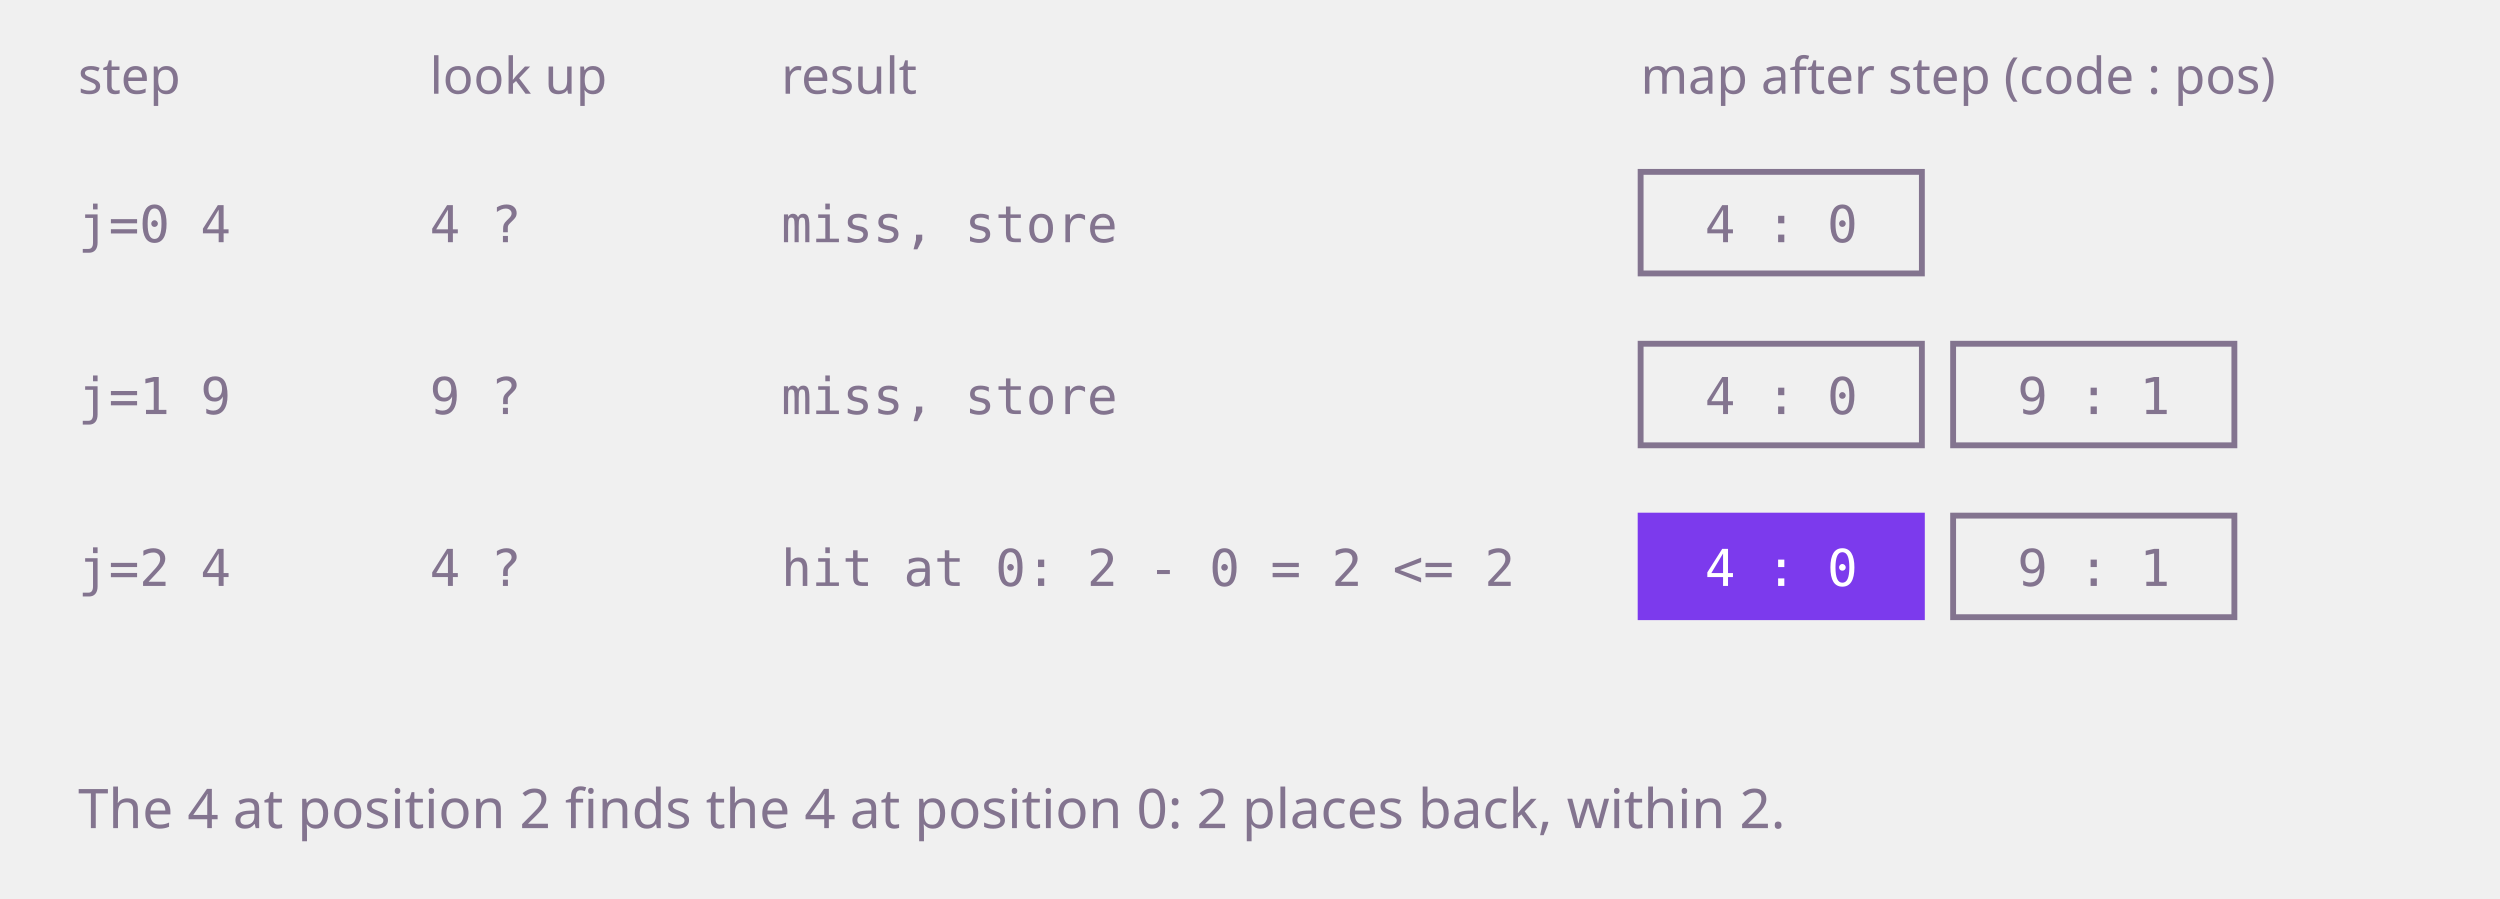
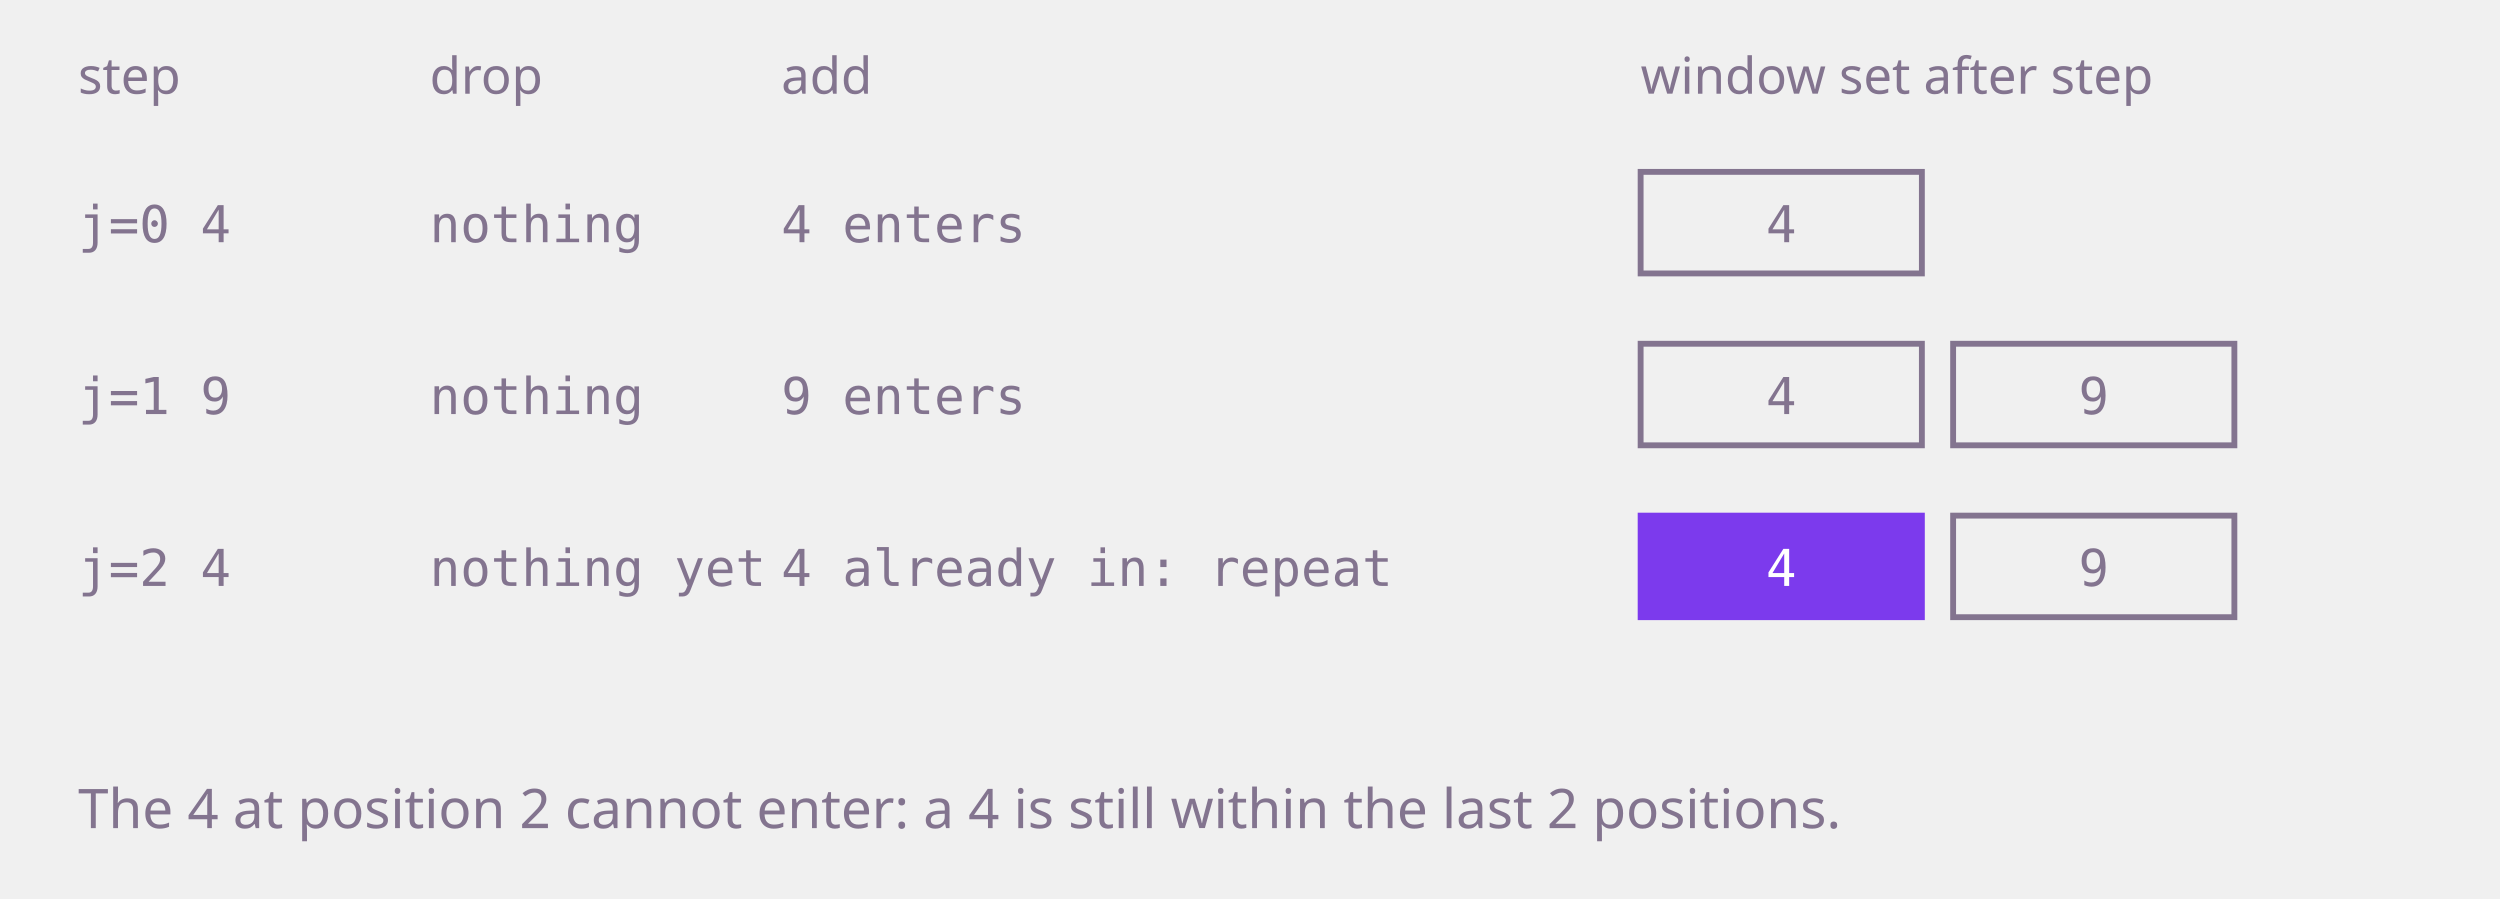
<svg xmlns="http://www.w3.org/2000/svg" viewBox="0 0 640 230" width="640" height="230" role="img">
-   <text x="20" y="24" font-family="Hanken Grotesk, Segoe UI, sans-serif" font-size="13" fill="#83748f" text-anchor="start">step</text>
-   <text x="110" y="24" font-family="Hanken Grotesk, Segoe UI, sans-serif" font-size="13" fill="#83748f" text-anchor="start">look up</text>
-   <text x="200" y="24" font-family="Hanken Grotesk, Segoe UI, sans-serif" font-size="13" fill="#83748f" text-anchor="start">result</text>
-   <text x="420" y="24" font-family="Hanken Grotesk, Segoe UI, sans-serif" font-size="13" fill="#83748f" text-anchor="start">map after step (code : pos)</text>
-   <text x="20" y="62" font-family="JetBrains Mono, Consolas, monospace" font-size="13" fill="#83748f" text-anchor="start">j=0  4</text>
-   <text x="110" y="62" font-family="JetBrains Mono, Consolas, monospace" font-size="13" fill="#83748f" text-anchor="start">4 ?</text>
-   <text x="200" y="62" font-family="JetBrains Mono, Consolas, monospace" font-size="13" fill="#83748f" text-anchor="start">miss, store</text>
+   <text x="20" y="24" font-family="Hanken Grotesk, Segoe UI, sans-serif" font-size="13" fill="#83748f">step</text>
+   <text x="110" y="24" font-family="Hanken Grotesk, Segoe UI, sans-serif" font-size="13" fill="#83748f">drop</text>
+   <text x="200" y="24" font-family="Hanken Grotesk, Segoe UI, sans-serif" font-size="13" fill="#83748f">add</text>
+   <text x="420" y="24" font-family="Hanken Grotesk, Segoe UI, sans-serif" font-size="13" fill="#83748f">window set after step</text>
+   <text x="20" y="62" font-family="JetBrains Mono, Consolas, monospace" font-size="13" fill="#83748f">j=0  4</text>
+   <text x="110" y="62" font-family="JetBrains Mono, Consolas, monospace" font-size="13" fill="#83748f">nothing</text>
+   <text x="200" y="62" font-family="JetBrains Mono, Consolas, monospace" font-size="13" fill="#83748f">4 enters</text>
  <rect x="420" y="44" width="72" height="26" fill="none" stroke="#83748f" stroke-width="1.5" />
-   <text x="456" y="62" font-family="JetBrains Mono, Consolas, monospace" font-size="13" fill="#83748f" text-anchor="middle">4 : 0</text>
-   <text x="20" y="106" font-family="JetBrains Mono, Consolas, monospace" font-size="13" fill="#83748f" text-anchor="start">j=1  9</text>
-   <text x="110" y="106" font-family="JetBrains Mono, Consolas, monospace" font-size="13" fill="#83748f" text-anchor="start">9 ?</text>
-   <text x="200" y="106" font-family="JetBrains Mono, Consolas, monospace" font-size="13" fill="#83748f" text-anchor="start">miss, store</text>
+   <text x="456" y="62" font-family="JetBrains Mono, Consolas, monospace" font-size="13" fill="#83748f" text-anchor="middle">4</text>
+   <text x="20" y="106" font-family="JetBrains Mono, Consolas, monospace" font-size="13" fill="#83748f">j=1  9</text>
+   <text x="110" y="106" font-family="JetBrains Mono, Consolas, monospace" font-size="13" fill="#83748f">nothing</text>
+   <text x="200" y="106" font-family="JetBrains Mono, Consolas, monospace" font-size="13" fill="#83748f">9 enters</text>
  <rect x="420" y="88" width="72" height="26" fill="none" stroke="#83748f" stroke-width="1.5" />
-   <text x="456" y="106" font-family="JetBrains Mono, Consolas, monospace" font-size="13" fill="#83748f" text-anchor="middle">4 : 0</text>
+   <text x="456" y="106" font-family="JetBrains Mono, Consolas, monospace" font-size="13" fill="#83748f" text-anchor="middle">4</text>
  <rect x="500" y="88" width="72" height="26" fill="none" stroke="#83748f" stroke-width="1.5" />
-   <text x="536" y="106" font-family="JetBrains Mono, Consolas, monospace" font-size="13" fill="#83748f" text-anchor="middle">9 : 1</text>
-   <text x="20" y="150" font-family="JetBrains Mono, Consolas, monospace" font-size="13" fill="#83748f" text-anchor="start">j=2  4</text>
-   <text x="110" y="150" font-family="JetBrains Mono, Consolas, monospace" font-size="13" fill="#83748f" text-anchor="start">4 ?</text>
-   <text x="200" y="150" font-family="JetBrains Mono, Consolas, monospace" font-size="13" fill="#83748f" text-anchor="start">hit at 0: 2 - 0 = 2 &lt;= 2</text>
+   <text x="536" y="106" font-family="JetBrains Mono, Consolas, monospace" font-size="13" fill="#83748f" text-anchor="middle">9</text>
+   <text x="20" y="150" font-family="JetBrains Mono, Consolas, monospace" font-size="13" fill="#83748f">j=2  4</text>
+   <text x="110" y="150" font-family="JetBrains Mono, Consolas, monospace" font-size="13" fill="#83748f">nothing yet</text>
+   <text x="200" y="150" font-family="JetBrains Mono, Consolas, monospace" font-size="13" fill="#83748f">4 already in: repeat</text>
  <rect x="420" y="132" width="72" height="26" fill="#7c3aed" stroke="#7c3aed" stroke-width="1.5" />
-   <text x="456" y="150" font-family="JetBrains Mono, Consolas, monospace" font-size="13" fill="#ffffff" text-anchor="middle">4 : 0</text>
+   <text x="456" y="150" font-family="JetBrains Mono, Consolas, monospace" font-size="13" fill="#ffffff" text-anchor="middle">4</text>
  <rect x="500" y="132" width="72" height="26" fill="none" stroke="#83748f" stroke-width="1.5" />
-   <text x="536" y="150" font-family="JetBrains Mono, Consolas, monospace" font-size="13" fill="#83748f" text-anchor="middle">9 : 1</text>
-   <text x="20" y="212" font-family="Hanken Grotesk, Segoe UI, sans-serif" font-size="14" fill="#83748f" text-anchor="start">The 4 at position 2 finds the 4 at position 0: 2 places back, within 2.</text>
+   <text x="536" y="150" font-family="JetBrains Mono, Consolas, monospace" font-size="13" fill="#83748f" text-anchor="middle">9</text>
+   <text x="20" y="212" font-family="Hanken Grotesk, Segoe UI, sans-serif" font-size="14" fill="#83748f">The 4 at position 2 cannot enter: a 4 is still within the last 2 positions.</text>
</svg>
